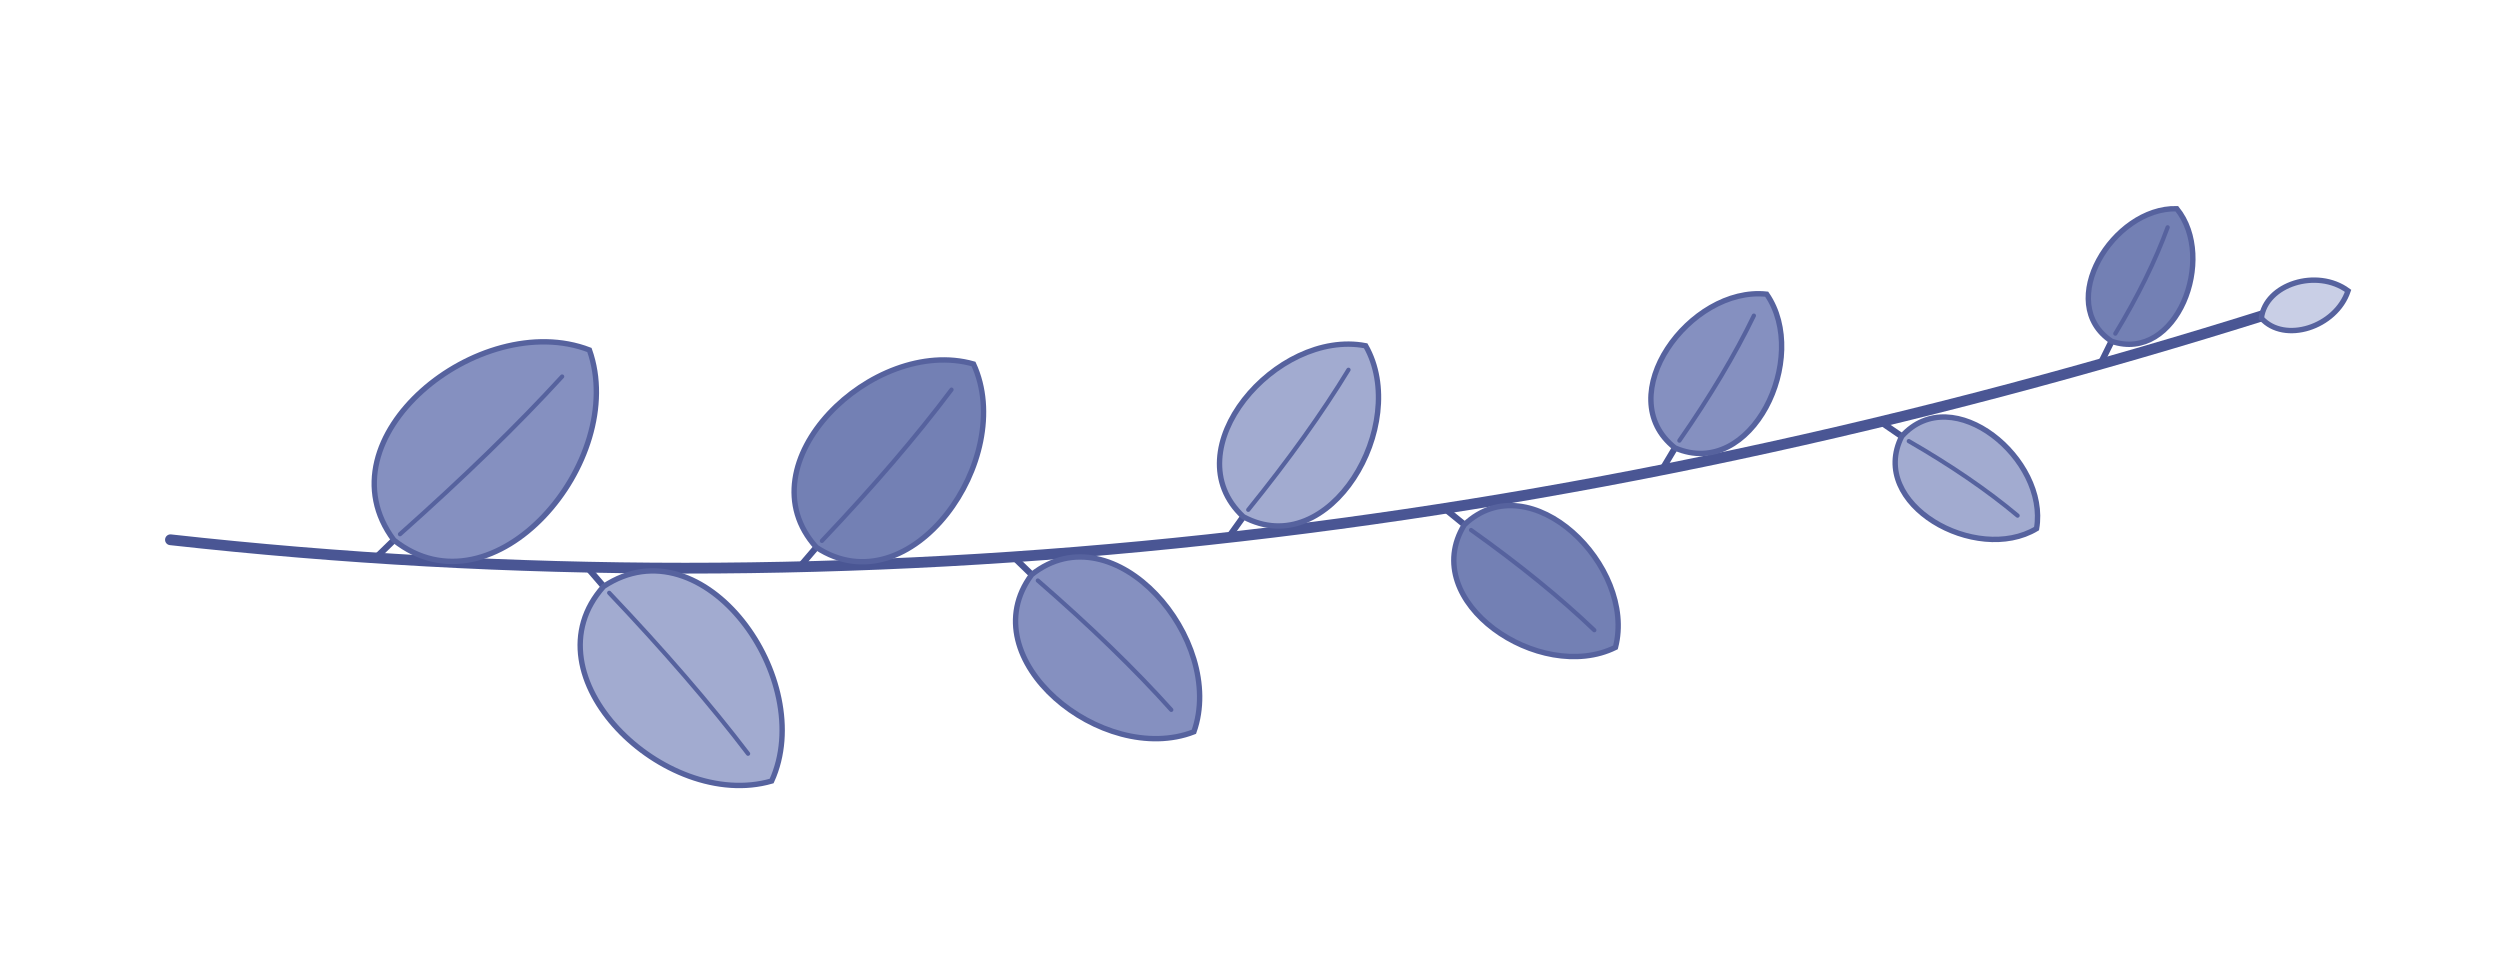
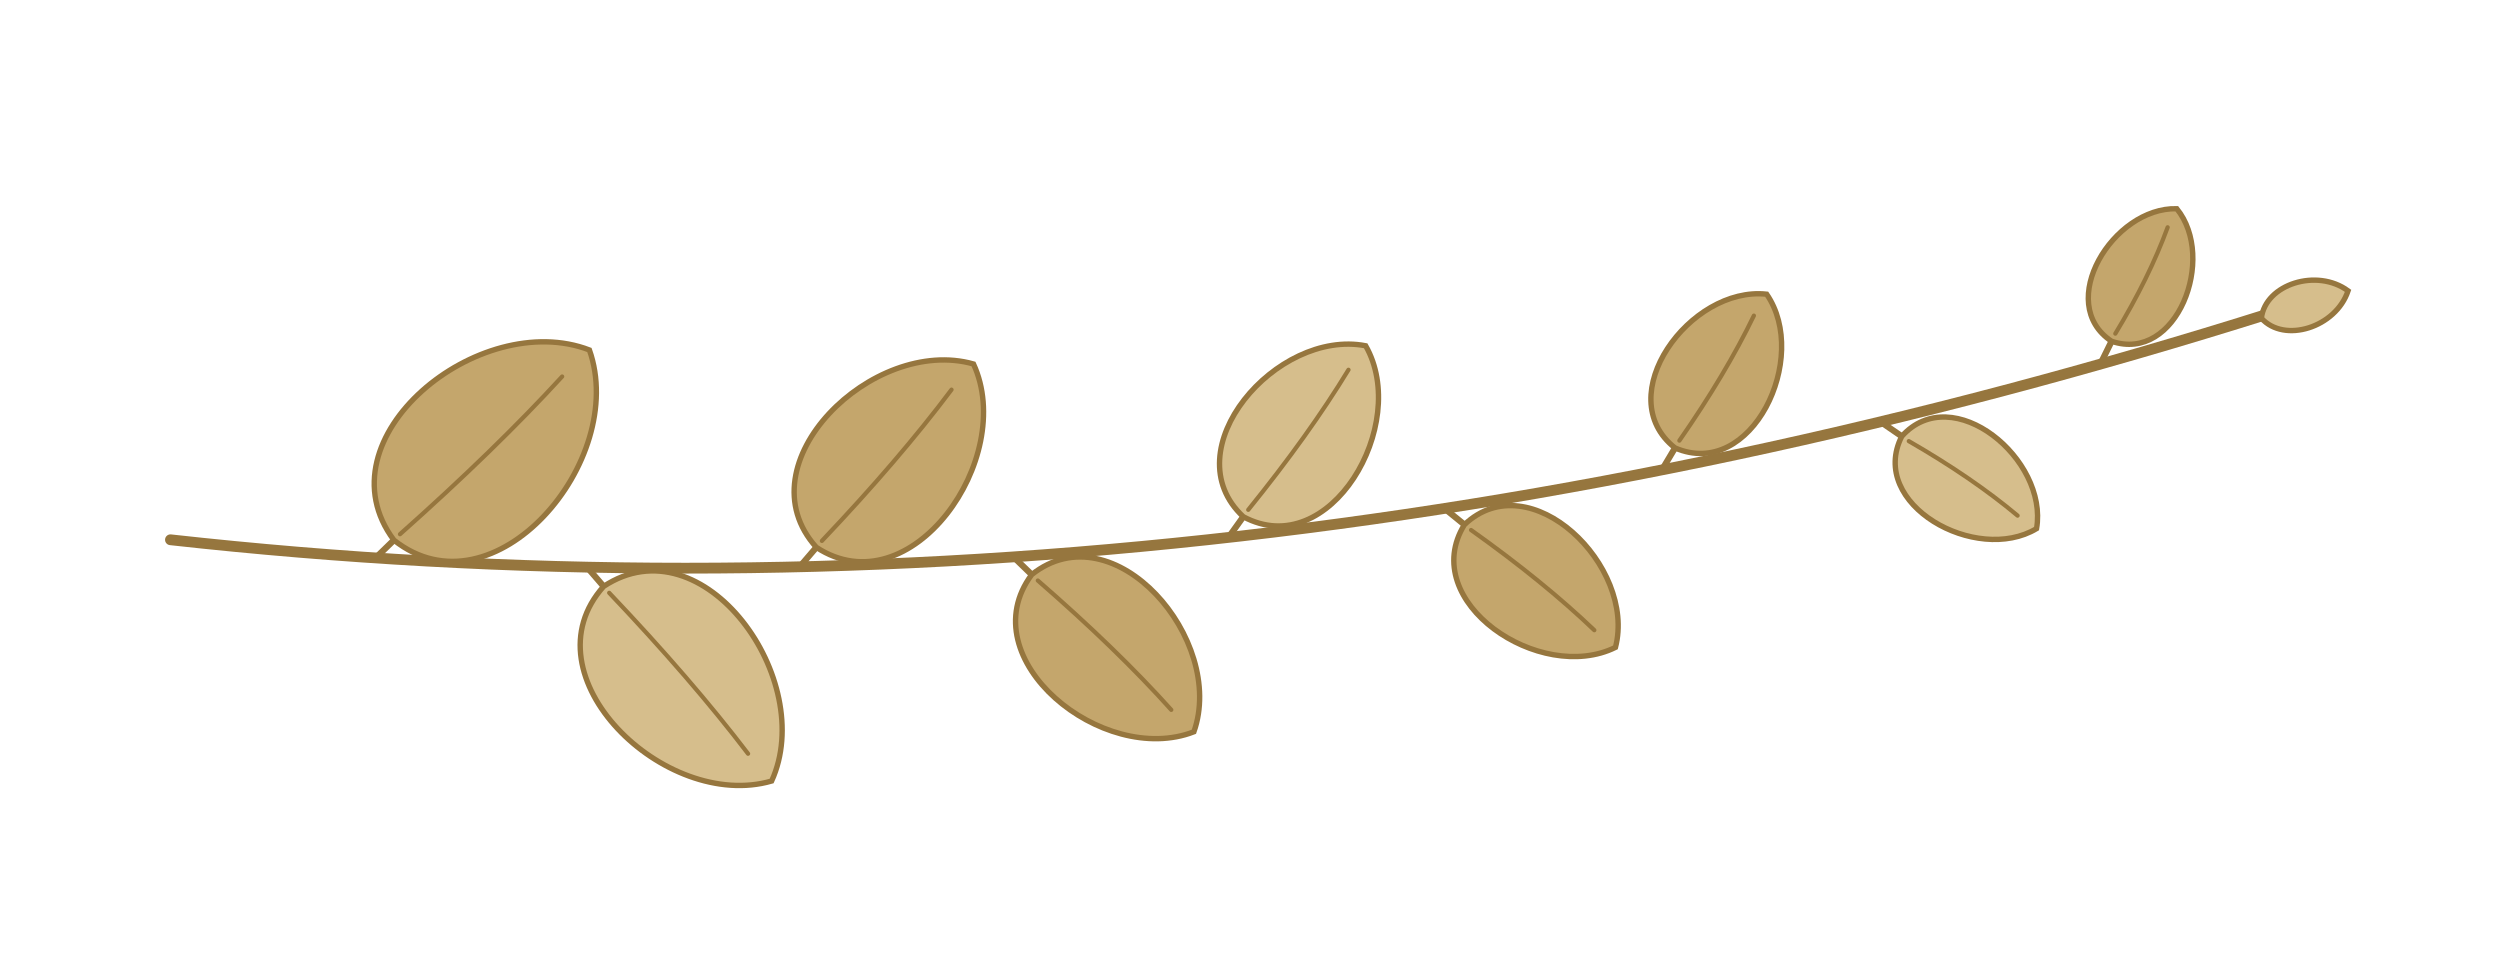
<svg xmlns="http://www.w3.org/2000/svg" viewBox="0 0 880 336">
-   <path d="M60,190 Q420,230 800,110" stroke="#4a5694" stroke-width="3.8" fill="none" stroke-linecap="round" />
-   <path d="M0 0 L9 0" transform="translate(132.2 196.4) rotate(-44.2)" stroke="#4a5694" stroke-width="2.2" stroke-linecap="round" />
-   <path d="M0 0 C5.8 -44.4 78.7 -37.6 96 0 C78.7 37.6 5.8 44.4 0 0Z" transform="translate(132.2 196.4) rotate(-44.2) translate(9 0)" fill="#8590c0" stroke="#56629e" stroke-width="1.9" />
-   <path d="M0 0 L9 0" transform="translate(206.6 199.6) rotate(49.2)" stroke="#4a5694" stroke-width="2.2" stroke-linecap="round" />
-   <path d="M0 0 C5.4 -41.8 74.2 -35.5 90.5 0 C74.2 35.5 5.4 41.8 0 0Z" transform="translate(206.6 199.6) rotate(49.2) translate(9 0)" fill="#a2abd0" stroke="#56629e" stroke-width="1.9" />
-   <path d="M0 0 L9 0" transform="translate(281.5 199.5) rotate(-49.4)" stroke="#4a5694" stroke-width="2.2" stroke-linecap="round" />
-   <path d="M0 0 C5.1 -39.3 69.7 -33.3 85 0 C69.7 33.3 5.1 39.3 0 0Z" transform="translate(281.5 199.5) rotate(-49.4) translate(9 0)" fill="#7380b4" stroke="#56629e" stroke-width="1.9" />
-   <path d="M0 0 L9 0" transform="translate(356.7 196) rotate(44.1)" stroke="#4a5694" stroke-width="2.2" stroke-linecap="round" />
-   <path d="M0 0 C4.8 -36.7 65.2 -31.2 79.5 0 C65.2 31.2 4.8 36.7 0 0Z" transform="translate(356.7 196) rotate(44.1) translate(9 0)" fill="#8590c0" stroke="#56629e" stroke-width="1.9" />
-   <path d="M0 0 L9 0" transform="translate(432.4 189.2) rotate(-54.4)" stroke="#4a5694" stroke-width="2.2" stroke-linecap="round" />
-   <path d="M0 0 C4.4 -34.2 60.7 -29 74 0 C60.7 29 4.4 34.2 0 0Z" transform="translate(432.4 189.2) rotate(-54.4) translate(9 0)" fill="#a2abd0" stroke="#56629e" stroke-width="1.9" />
-   <path d="M0 0 L9 0" transform="translate(508.5 179) rotate(39.1)" stroke="#4a5694" stroke-width="2.2" stroke-linecap="round" />
-   <path d="M0 0 C4.1 -31.6 56.2 -26.9 68.5 0 C56.2 26.9 4.1 31.6 0 0Z" transform="translate(508.5 179) rotate(39.1) translate(9 0)" fill="#7380b4" stroke="#56629e" stroke-width="1.9" />
-   <path d="M0 0 L9 0" transform="translate(585 165.4) rotate(-59.2)" stroke="#4a5694" stroke-width="2.2" stroke-linecap="round" />
-   <path d="M0 0 C3.8 -29.1 51.7 -24.7 63 0 C51.7 24.7 3.8 29.1 0 0Z" transform="translate(585 165.4) rotate(-59.2) translate(9 0)" fill="#8590c0" stroke="#56629e" stroke-width="1.9" />
-   <path d="M0 0 L9 0" transform="translate(662 148.5) rotate(34.4)" stroke="#4a5694" stroke-width="2.2" stroke-linecap="round" />
-   <path d="M0 0 C3.5 -26.6 47.2 -22.5 57.5 0 C47.2 22.5 3.5 26.6 0 0Z" transform="translate(662 148.5) rotate(34.4) translate(9 0)" fill="#a2abd0" stroke="#56629e" stroke-width="1.9" />
-   <path d="M0 0 L9 0" transform="translate(739.3 128.2) rotate(-63.8)" stroke="#4a5694" stroke-width="2.2" stroke-linecap="round" />
-   <path d="M0 0 C3.1 -24 42.6 -20.4 52 0 C42.6 20.4 3.1 24 0 0Z" transform="translate(739.3 128.2) rotate(-63.8) translate(9 0)" fill="#7380b4" stroke="#56629e" stroke-width="1.9" />
-   <path d="M3 0 Q48 2 82.6 0" transform="translate(132.2 196.4) rotate(-44.2) translate(9 0)" stroke="#56629e" stroke-width="1.5" fill="none" stroke-linecap="round" />
-   <path d="M3 0 Q45.3 -2 77.8 0" transform="translate(206.6 199.6) rotate(49.2) translate(9 0)" stroke="#56629e" stroke-width="1.5" fill="none" stroke-linecap="round" />
-   <path d="M3 0 Q42.5 2 73.1 0" transform="translate(281.5 199.5) rotate(-49.4) translate(9 0)" stroke="#56629e" stroke-width="1.5" fill="none" stroke-linecap="round" />
-   <path d="M3 0 Q39.8 -2 68.4 0" transform="translate(356.7 196) rotate(44.1) translate(9 0)" stroke="#56629e" stroke-width="1.5" fill="none" stroke-linecap="round" />
-   <path d="M3 0 Q37 2 63.6 0" transform="translate(432.4 189.2) rotate(-54.4) translate(9 0)" stroke="#56629e" stroke-width="1.5" fill="none" stroke-linecap="round" />
-   <path d="M3 0 Q34.3 -2 58.9 0" transform="translate(508.5 179) rotate(39.1) translate(9 0)" stroke="#56629e" stroke-width="1.5" fill="none" stroke-linecap="round" />
-   <path d="M3 0 Q31.5 2 54.2 0" transform="translate(585 165.4) rotate(-59.2) translate(9 0)" stroke="#56629e" stroke-width="1.5" fill="none" stroke-linecap="round" />
-   <path d="M3 0 Q28.8 -2 49.4 0" transform="translate(662 148.5) rotate(34.4) translate(9 0)" stroke="#56629e" stroke-width="1.5" fill="none" stroke-linecap="round" />
-   <path d="M3 0 Q26 2 44.7 0" transform="translate(739.3 128.2) rotate(-63.8) translate(9 0)" stroke="#56629e" stroke-width="1.5" fill="none" stroke-linecap="round" />
-   <path d="M0 0 C5 -11 24 -11 32 0 C24 11 5 11 0 0Z" transform="translate(796 112) rotate(-17.5)" fill="#c9cfe6" stroke="#56629e" stroke-width="1.9" />
+   <path d="M60,190 Q420,230 800,110" stroke="#96763e" stroke-width="3.8" fill="none" stroke-linecap="round" />
+   <path d="M0 0 L9 0" transform="translate(132.2 196.4) rotate(-44.2)" stroke="#96763e" stroke-width="2.2" stroke-linecap="round" />
+   <path d="M0 0 C5.8 -44.4 78.7 -37.6 96 0 C78.7 37.6 5.8 44.4 0 0Z" transform="translate(132.2 196.4) rotate(-44.2) translate(9 0)" fill="#c4a66c" stroke="#96763e" stroke-width="1.9" />
+   <path d="M0 0 L9 0" transform="translate(206.6 199.6) rotate(49.2)" stroke="#96763e" stroke-width="2.2" stroke-linecap="round" />
+   <path d="M0 0 C5.4 -41.8 74.2 -35.5 90.5 0 C74.2 35.5 5.4 41.8 0 0Z" transform="translate(206.6 199.6) rotate(49.2) translate(9 0)" fill="#d6be8c" stroke="#96763e" stroke-width="1.9" />
+   <path d="M0 0 L9 0" transform="translate(281.5 199.5) rotate(-49.4)" stroke="#96763e" stroke-width="2.2" stroke-linecap="round" />
+   <path d="M0 0 C5.1 -39.3 69.7 -33.3 85 0 C69.7 33.3 5.1 39.3 0 0Z" transform="translate(281.5 199.5) rotate(-49.4) translate(9 0)" fill="#c4a66c" stroke="#96763e" stroke-width="1.9" />
+   <path d="M0 0 L9 0" transform="translate(356.7 196) rotate(44.1)" stroke="#96763e" stroke-width="2.2" stroke-linecap="round" />
+   <path d="M0 0 C4.8 -36.7 65.2 -31.2 79.5 0 C65.2 31.2 4.8 36.7 0 0Z" transform="translate(356.7 196) rotate(44.1) translate(9 0)" fill="#c4a66c" stroke="#96763e" stroke-width="1.9" />
+   <path d="M0 0 L9 0" transform="translate(432.4 189.2) rotate(-54.4)" stroke="#96763e" stroke-width="2.2" stroke-linecap="round" />
+   <path d="M0 0 C4.4 -34.2 60.7 -29 74 0 C60.7 29 4.4 34.2 0 0Z" transform="translate(432.4 189.2) rotate(-54.4) translate(9 0)" fill="#d6be8c" stroke="#96763e" stroke-width="1.9" />
+   <path d="M0 0 L9 0" transform="translate(508.5 179) rotate(39.1)" stroke="#96763e" stroke-width="2.2" stroke-linecap="round" />
+   <path d="M0 0 C4.1 -31.6 56.2 -26.9 68.5 0 C56.2 26.9 4.1 31.6 0 0Z" transform="translate(508.5 179) rotate(39.1) translate(9 0)" fill="#c4a66c" stroke="#96763e" stroke-width="1.9" />
+   <path d="M0 0 L9 0" transform="translate(585 165.4) rotate(-59.2)" stroke="#96763e" stroke-width="2.2" stroke-linecap="round" />
+   <path d="M0 0 C3.8 -29.1 51.7 -24.7 63 0 C51.7 24.7 3.8 29.1 0 0Z" transform="translate(585 165.4) rotate(-59.2) translate(9 0)" fill="#c4a66c" stroke="#96763e" stroke-width="1.9" />
+   <path d="M0 0 L9 0" transform="translate(662 148.5) rotate(34.4)" stroke="#96763e" stroke-width="2.2" stroke-linecap="round" />
+   <path d="M0 0 C3.5 -26.6 47.2 -22.5 57.5 0 C47.2 22.5 3.5 26.6 0 0Z" transform="translate(662 148.5) rotate(34.4) translate(9 0)" fill="#d6be8c" stroke="#96763e" stroke-width="1.9" />
+   <path d="M0 0 L9 0" transform="translate(739.3 128.2) rotate(-63.8)" stroke="#96763e" stroke-width="2.2" stroke-linecap="round" />
+   <path d="M0 0 C3.1 -24 42.6 -20.4 52 0 C42.6 20.4 3.1 24 0 0Z" transform="translate(739.3 128.2) rotate(-63.8) translate(9 0)" fill="#c4a66c" stroke="#96763e" stroke-width="1.9" />
+   <path d="M3 0 Q48 2 82.6 0" transform="translate(132.2 196.4) rotate(-44.2) translate(9 0)" stroke="#96763e" stroke-width="1.5" fill="none" stroke-linecap="round" />
+   <path d="M3 0 Q45.3 -2 77.8 0" transform="translate(206.6 199.6) rotate(49.2) translate(9 0)" stroke="#96763e" stroke-width="1.5" fill="none" stroke-linecap="round" />
+   <path d="M3 0 Q42.5 2 73.1 0" transform="translate(281.5 199.5) rotate(-49.4) translate(9 0)" stroke="#96763e" stroke-width="1.5" fill="none" stroke-linecap="round" />
+   <path d="M3 0 Q39.8 -2 68.4 0" transform="translate(356.7 196) rotate(44.1) translate(9 0)" stroke="#96763e" stroke-width="1.5" fill="none" stroke-linecap="round" />
+   <path d="M3 0 Q37 2 63.6 0" transform="translate(432.4 189.2) rotate(-54.4) translate(9 0)" stroke="#96763e" stroke-width="1.5" fill="none" stroke-linecap="round" />
+   <path d="M3 0 Q34.3 -2 58.9 0" transform="translate(508.5 179) rotate(39.1) translate(9 0)" stroke="#96763e" stroke-width="1.5" fill="none" stroke-linecap="round" />
+   <path d="M3 0 Q31.5 2 54.2 0" transform="translate(585 165.4) rotate(-59.2) translate(9 0)" stroke="#96763e" stroke-width="1.5" fill="none" stroke-linecap="round" />
+   <path d="M3 0 Q28.8 -2 49.4 0" transform="translate(662 148.5) rotate(34.4) translate(9 0)" stroke="#96763e" stroke-width="1.5" fill="none" stroke-linecap="round" />
+   <path d="M3 0 Q26 2 44.7 0" transform="translate(739.3 128.2) rotate(-63.8) translate(9 0)" stroke="#96763e" stroke-width="1.5" fill="none" stroke-linecap="round" />
+   <path d="M0 0 C5 -11 24 -11 32 0 C24 11 5 11 0 0Z" transform="translate(796 112) rotate(-17.5)" fill="#d6be8c" stroke="#96763e" stroke-width="1.9" />
</svg>
